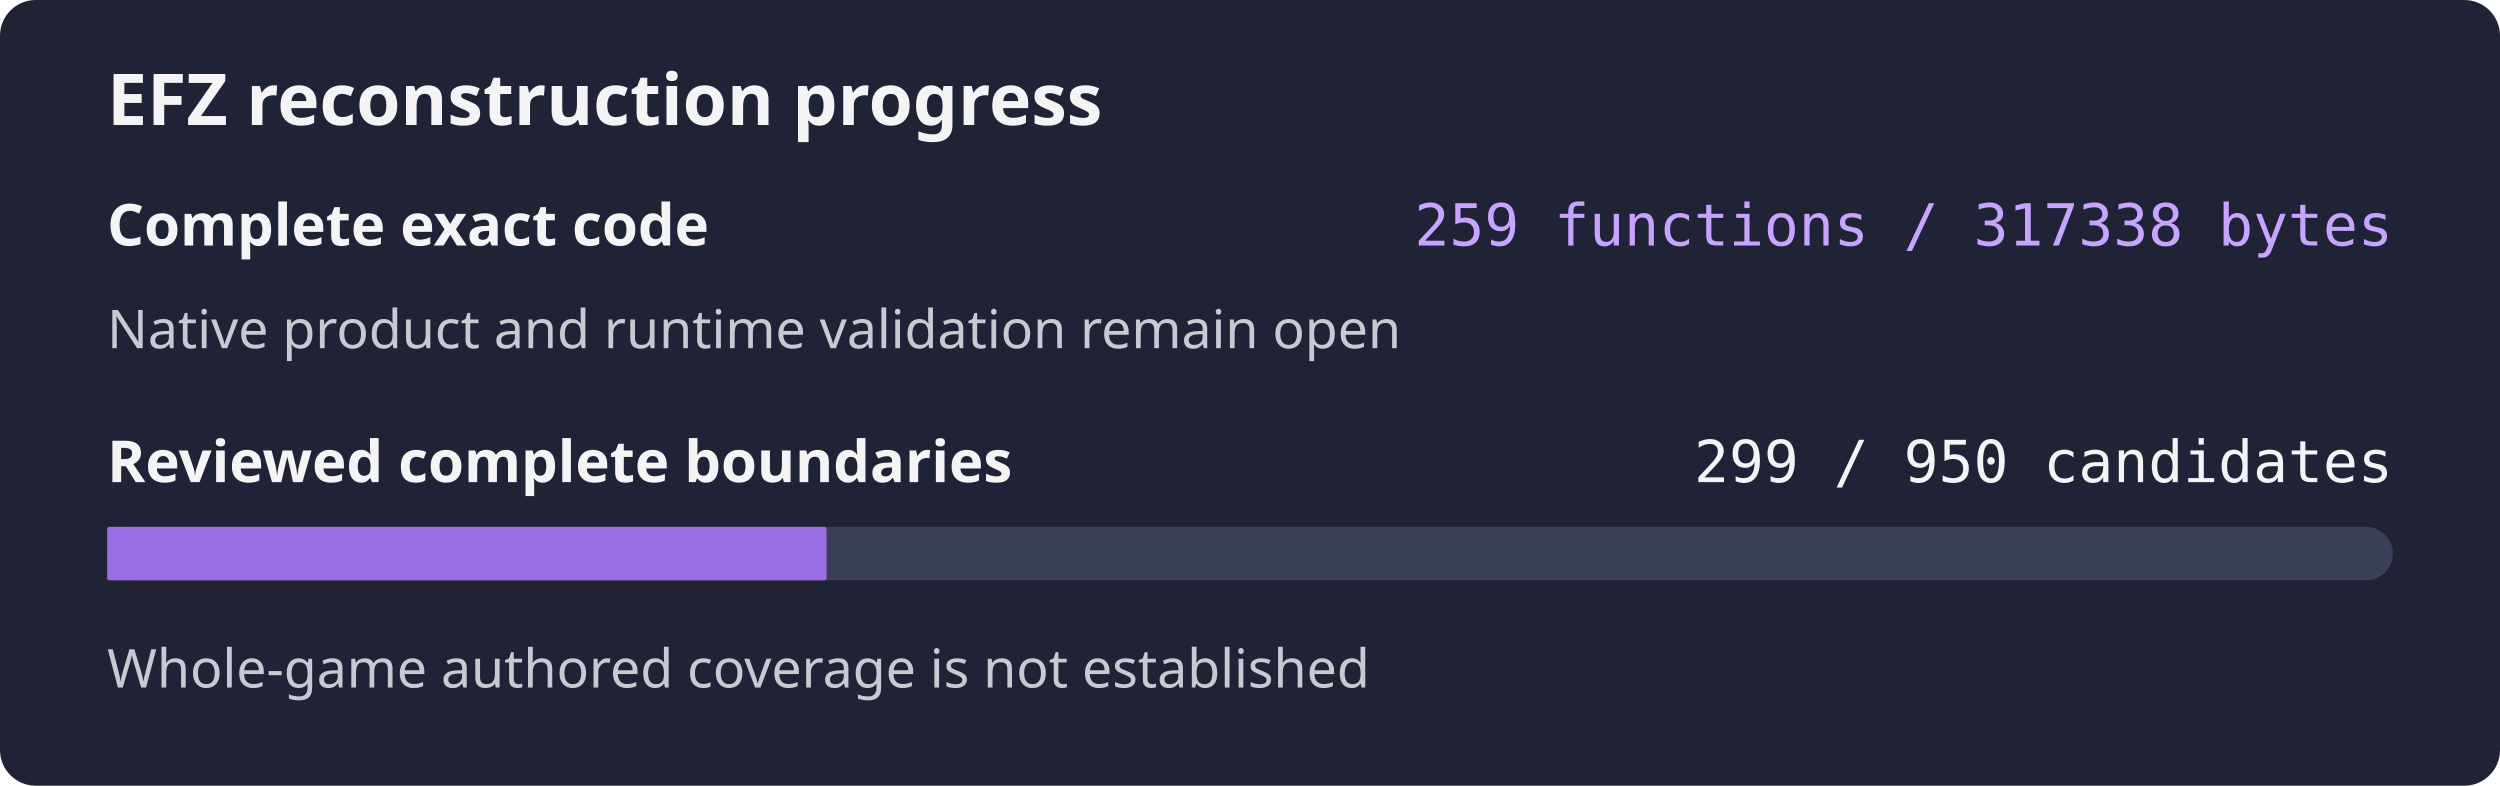
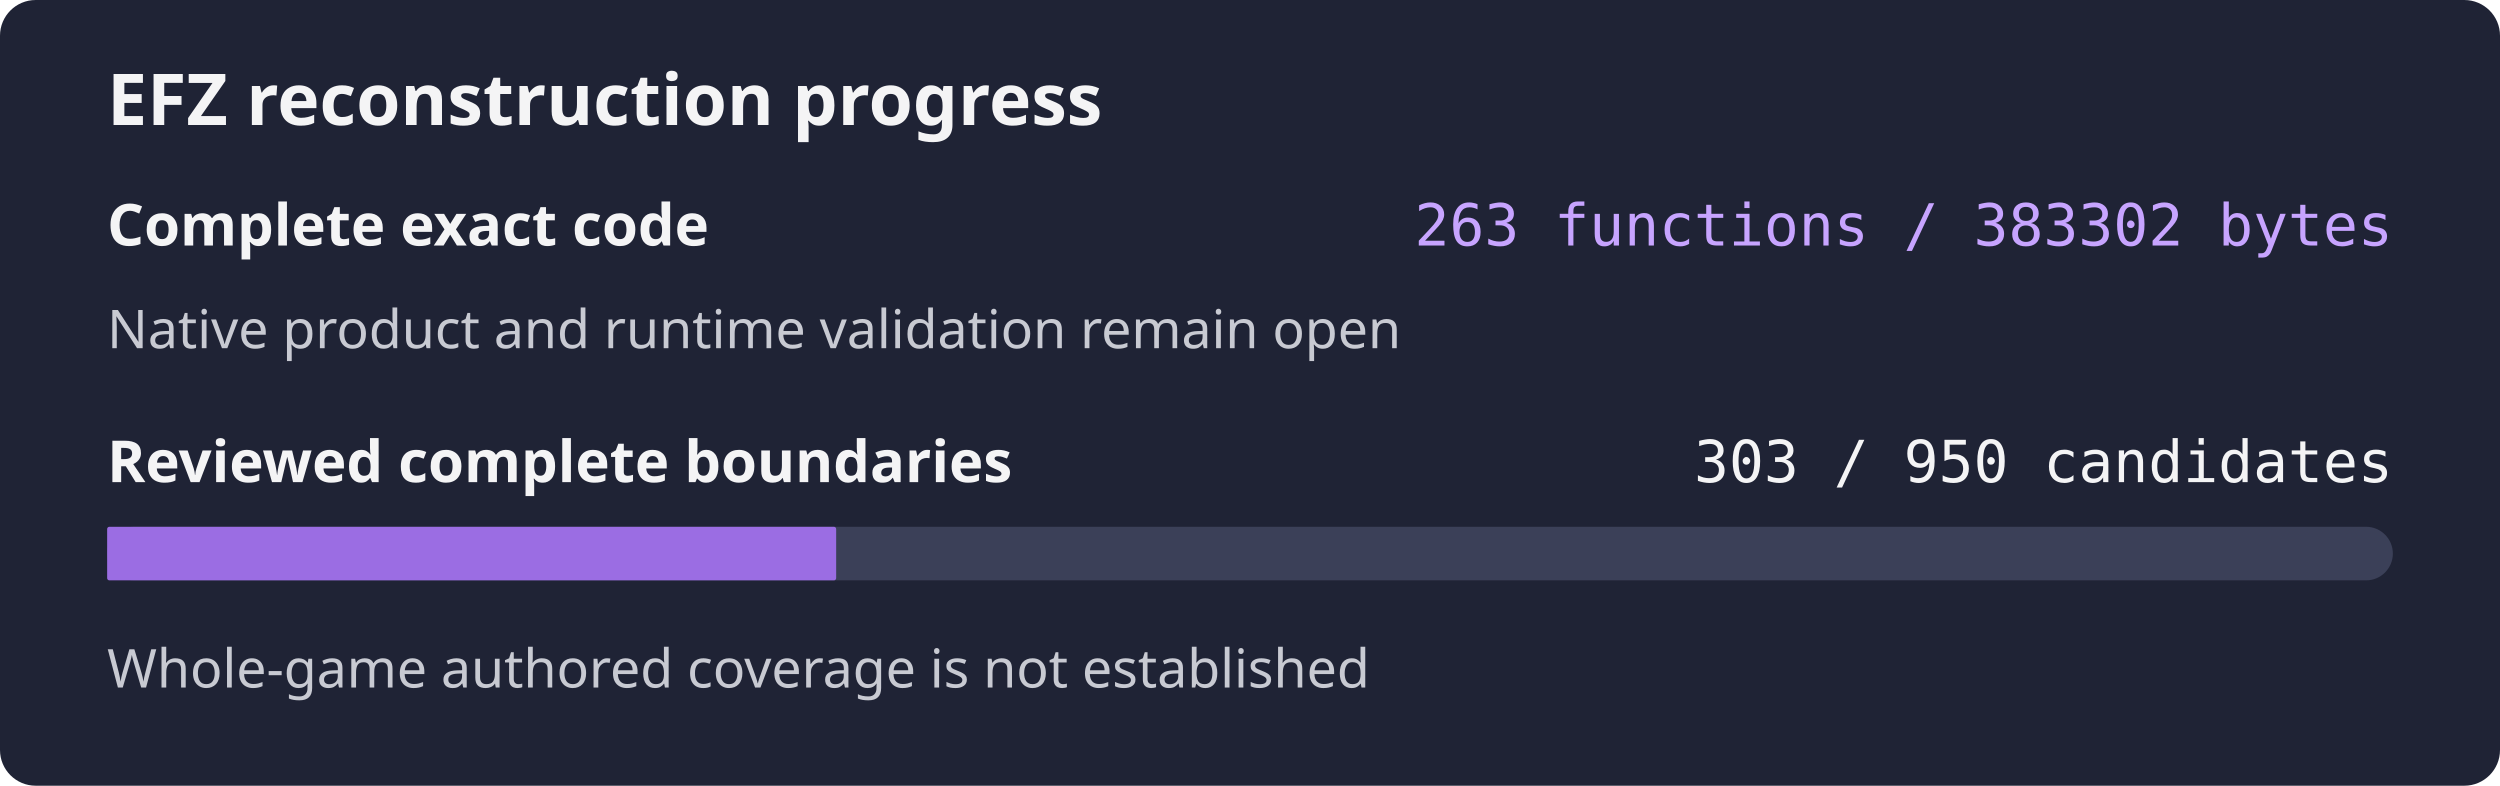
- <svg xmlns="http://www.w3.org/2000/svg" width="560" height="176" role="img" aria-label="EFZ reconstruction: 259 exact functions, 317338 exact bytes; 299 reviewed boundaries out of 950 candidates">
+ <svg xmlns="http://www.w3.org/2000/svg" width="560" height="176" role="img" aria-label="EFZ reconstruction: 263 exact functions, 383302 exact bytes; 303 reviewed boundaries out of 950 candidates">
  <rect width="560" height="176" rx="8" fill="#1f2335" />
  <text x="24" y="28" fill="#f4f4f5" font-family="sans-serif" font-size="16" font-weight="600">EFZ reconstruction progress</text>
  <text x="24" y="55" fill="#f4f4f5" font-family="sans-serif" font-size="13" font-weight="600">Complete exact code</text>
-   <text x="536" y="55" fill="#c7a4ff" text-anchor="end" font-family="monospace" font-size="13">259 functions / 317338 bytes</text>
+   <text x="536" y="55" fill="#c7a4ff" text-anchor="end" font-family="monospace" font-size="13">263 functions / 383302 bytes</text>
  <text x="24" y="78" fill="#c8cad2" font-family="sans-serif" font-size="12">Native product and runtime validation remain open</text>
  <text x="24" y="108" fill="#f4f4f5" font-family="sans-serif" font-size="13" font-weight="600">Reviewed complete boundaries</text>
-   <text x="536" y="108" fill="#f4f4f5" text-anchor="end" font-family="monospace" font-size="13">299 / 950 candidates</text>
+   <text x="536" y="108" fill="#f4f4f5" text-anchor="end" font-family="monospace" font-size="13">303 / 950 candidates</text>
  <rect x="24" y="118" width="512" height="12" rx="6" fill="#3b4058" />
-   <rect x="24" y="118" width="161.15" height="12" rx="0.5" fill="#9b6de3" />
+   <rect x="24" y="118" width="163.30" height="12" rx="0.5" fill="#9b6de3" />
  <text x="24" y="154" fill="#c8cad2" font-family="sans-serif" font-size="12">Whole-game authored coverage is not established</text>
</svg>
